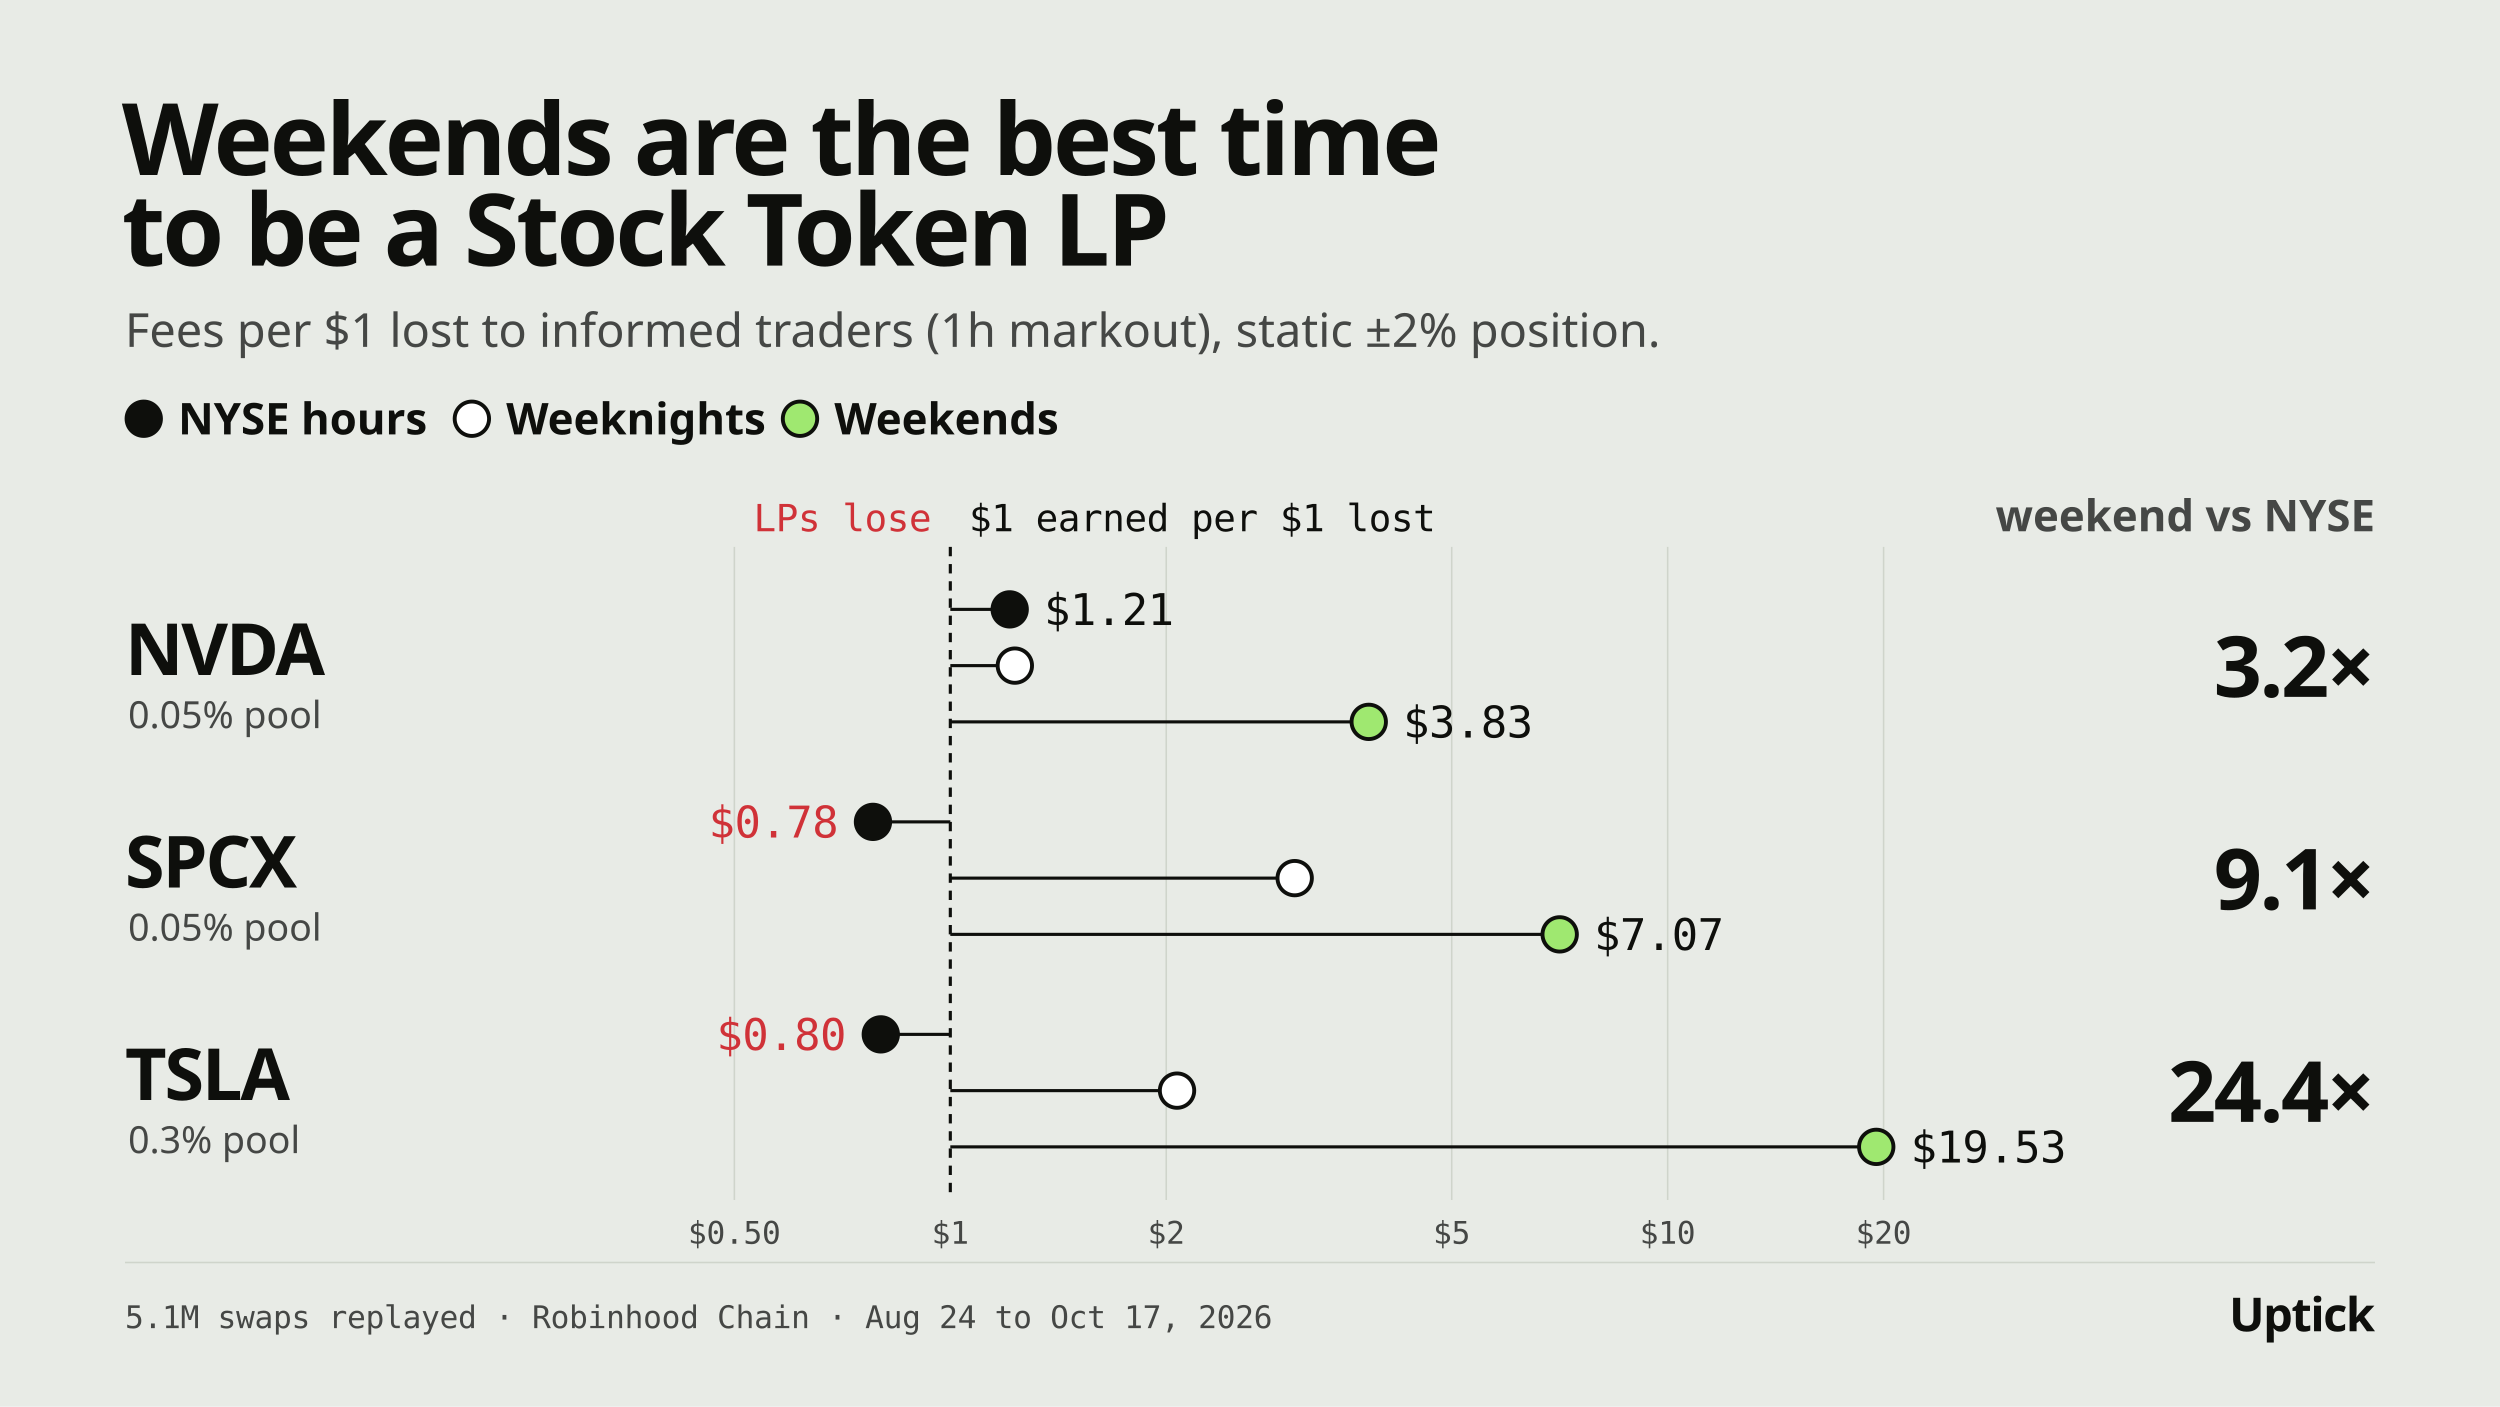
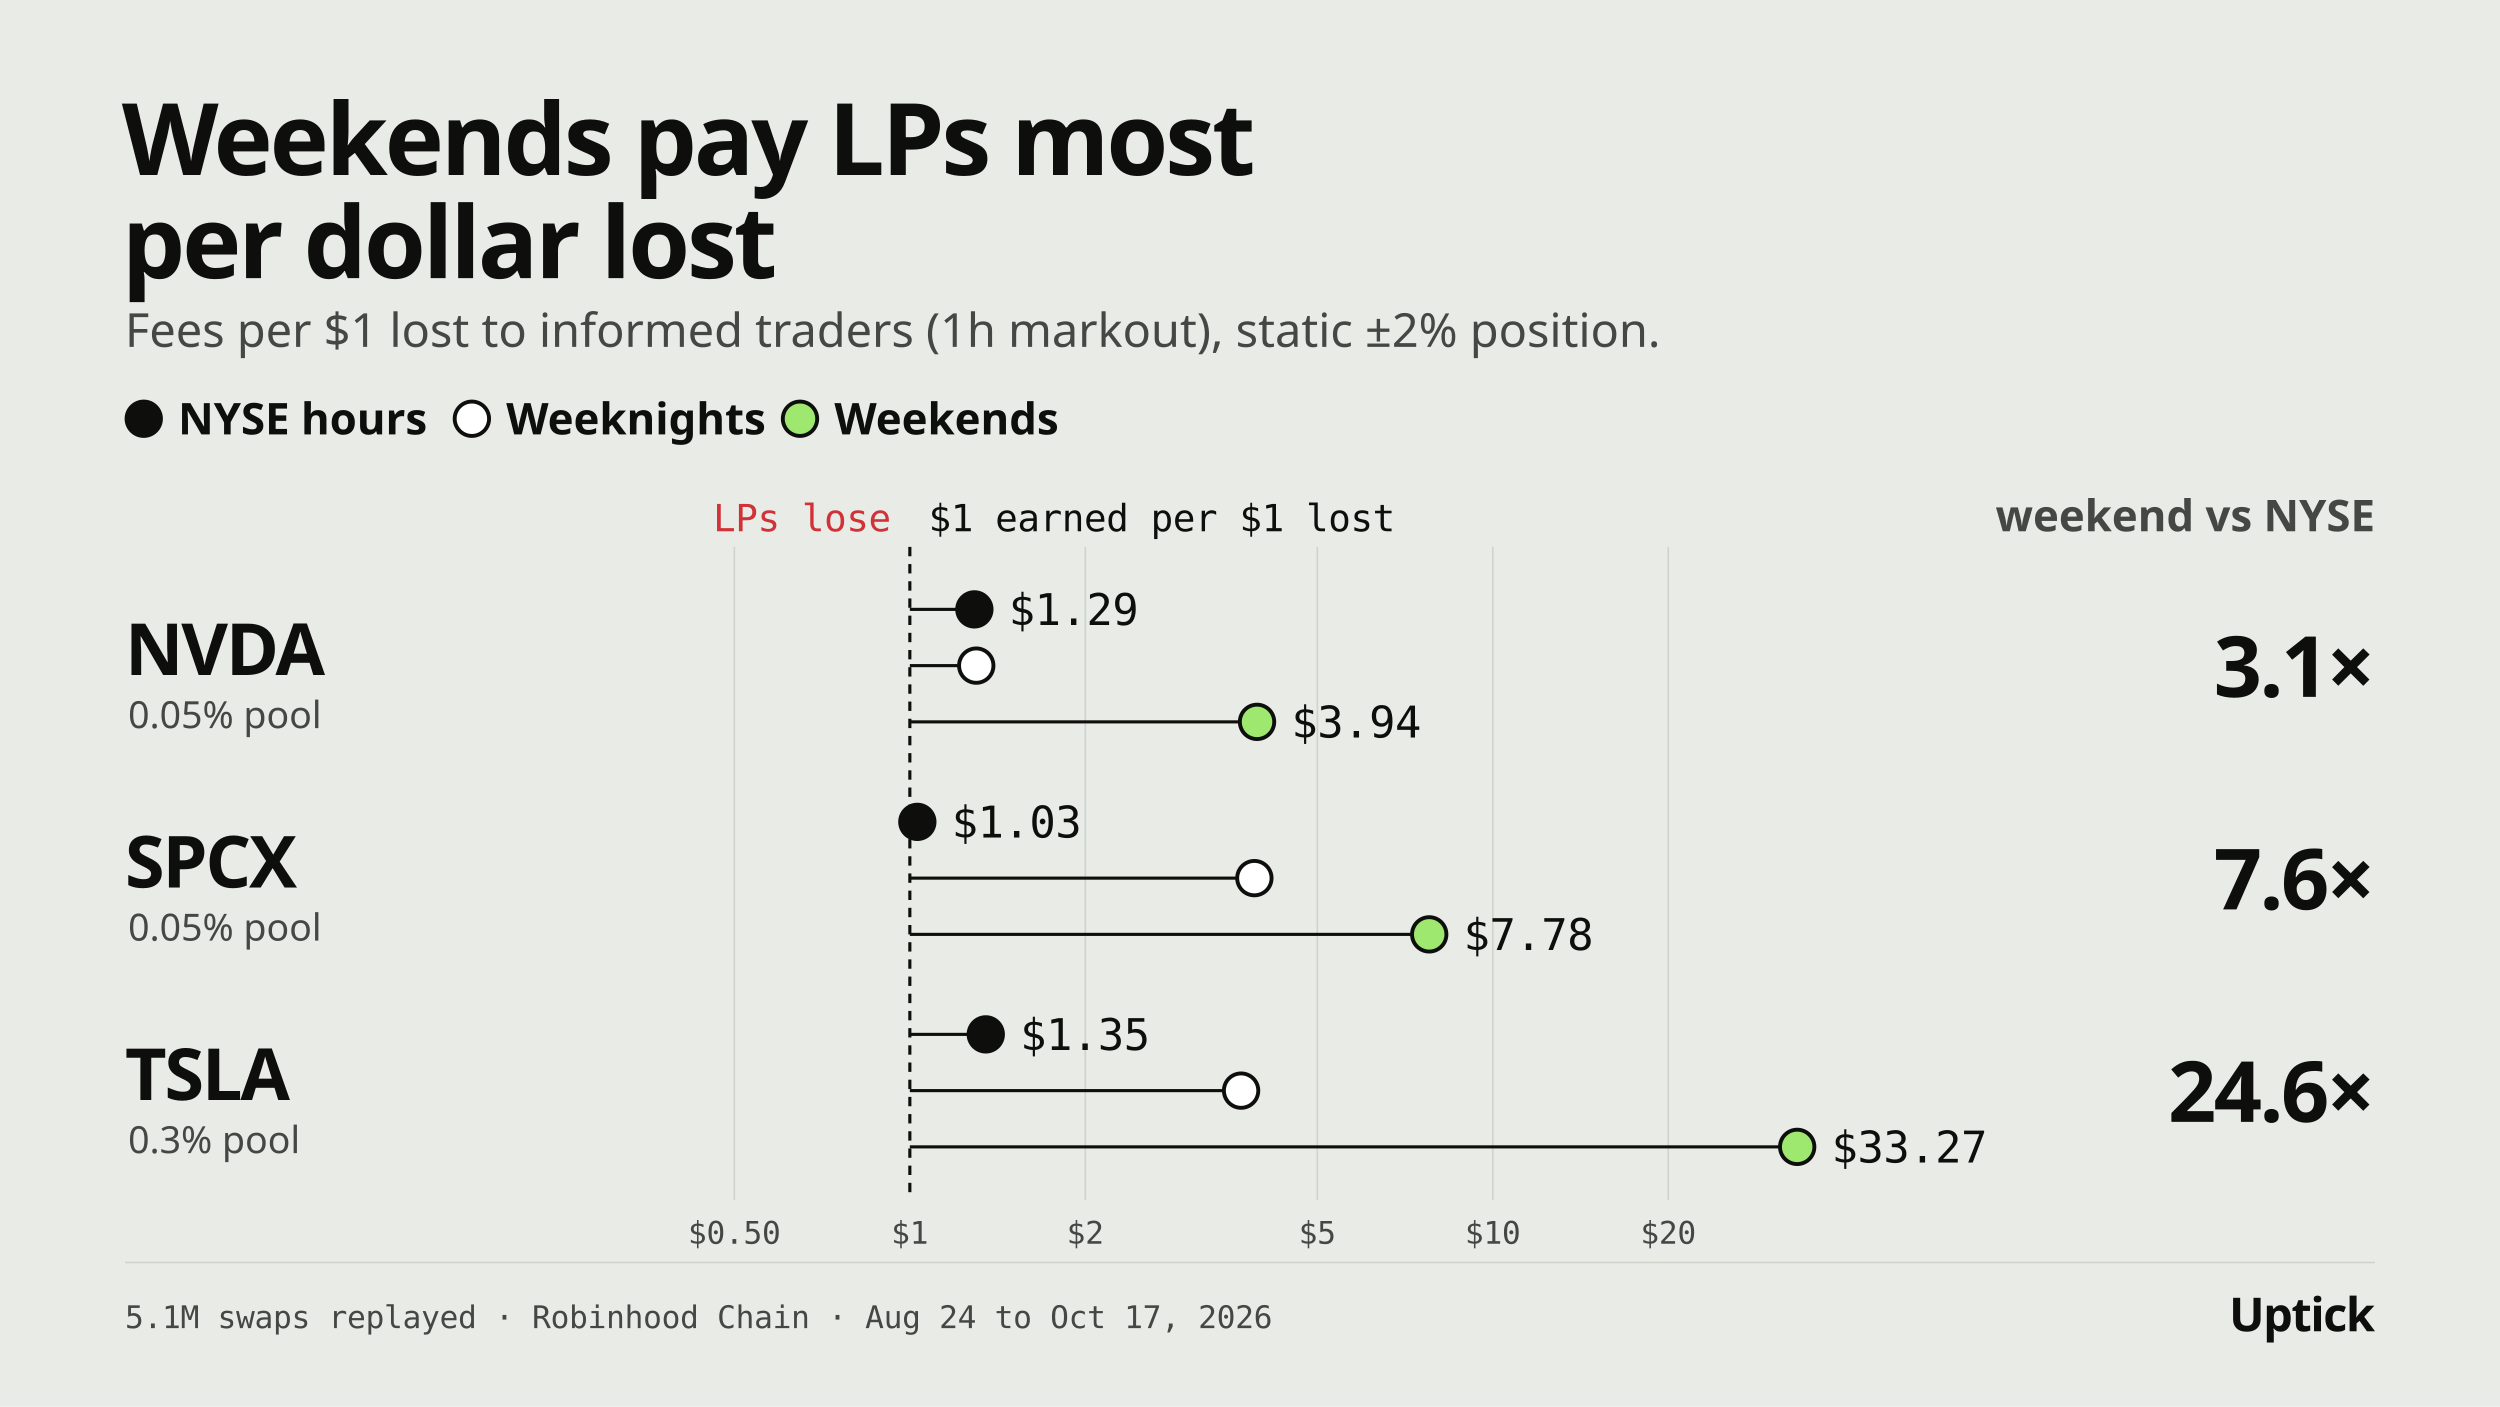
<svg xmlns="http://www.w3.org/2000/svg" width="1600" height="900" viewBox="0 0 1600 900">
  <style>
@font-face { font-family: Archivo; src: url("../fonts/archivo.woff2") format("woff2"); font-weight: 100 900; font-stretch: 62% 125%; }
@font-face { font-family: Figtree; src: url("../fonts/figtree.woff2") format("woff2"); font-weight: 300 900; }
@font-face { font-family: "Geist Mono"; src: url("../fonts/geist-mono.woff2") format("woff2"); font-weight: 100 900; }
.d { font-family: Archivo, sans-serif; font-weight: 900; font-stretch: 86%; letter-spacing: -0.03em; }
.t { font-family: Figtree, sans-serif; }
.m { font-family: "Geist Mono", monospace; font-variant-numeric: tabular-nums; letter-spacing: -0.01em; }
</style>
  <rect width="1600" height="900" fill="#e8ebe6" />
  <g data-within="60 40 1560 870">
-     <text x="78.0" y="112.0" class="d" font-size="64" fill="#0e0f0c" text-anchor="start">Weekends are the best time</text>
-     <text x="78.0" y="170.0" class="d" font-size="64" fill="#0e0f0c" text-anchor="start">to be a Stock Token LP</text>
+     <text x="78.0" y="112.0" class="d" font-size="64" fill="#0e0f0c" text-anchor="start">Weekends pay LPs most</text>
+     <text x="78.0" y="178.0" class="d" font-size="64" fill="#0e0f0c" text-anchor="start">per dollar lost</text>
    <text x="80.0" y="222.0" class="t" font-size="30" fill="#454745" text-anchor="start">Fees per $1 lost to informed traders (1h markout), static ±2% position.</text>
    <circle cx="92.0" cy="268.0" r="11" fill="#0e0f0c" stroke="#0e0f0c" stroke-width="2.5" />
    <text x="114.0" y="278.0" class="t" font-size="28" fill="#0e0f0c" text-anchor="start" font-weight="600">NYSE hours</text>
    <circle cx="302.0" cy="268.0" r="11" fill="#ffffff" stroke="#0e0f0c" stroke-width="2.5" />
    <text x="324.0" y="278.0" class="t" font-size="28" fill="#0e0f0c" text-anchor="start" font-weight="600">Weeknights</text>
    <circle cx="512.0" cy="268.0" r="11" fill="#9fe870" stroke="#0e0f0c" stroke-width="2.5" />
    <text x="534.0" y="278.0" class="t" font-size="28" fill="#0e0f0c" text-anchor="start" font-weight="600">Weekends</text>
    <line x1="470.0" x2="470.0" y1="350" y2="768" stroke="#cfd4cb" stroke-width="1" />
    <text x="470.0" y="796.0" class="m" font-size="20" fill="#454745" text-anchor="middle">$0.50</text>
-     <line x1="608.2" x2="608.2" y1="350" y2="768" stroke="#0e0f0c" stroke-width="2" stroke-dasharray="6 5" />
-     <text x="608.2" y="796.0" class="m" font-size="20" fill="#454745" text-anchor="middle">$1</text>
-     <line x1="746.4" x2="746.4" y1="350" y2="768" stroke="#cfd4cb" stroke-width="1" />
-     <text x="746.4" y="796.0" class="m" font-size="20" fill="#454745" text-anchor="middle">$2</text>
-     <line x1="929.1" x2="929.1" y1="350" y2="768" stroke="#cfd4cb" stroke-width="1" />
-     <text x="929.1" y="796.0" class="m" font-size="20" fill="#454745" text-anchor="middle">$5</text>
-     <line x1="1067.3" x2="1067.3" y1="350" y2="768" stroke="#cfd4cb" stroke-width="1" />
-     <text x="1067.3" y="796.0" class="m" font-size="20" fill="#454745" text-anchor="middle">$10</text>
-     <line x1="1205.5" x2="1205.5" y1="350" y2="768" stroke="#cfd4cb" stroke-width="1" />
-     <text x="1205.5" y="796.0" class="m" font-size="20" fill="#454745" text-anchor="middle">$20</text>
-     <text x="620.2" y="340.0" class="m" font-size="24" fill="#0e0f0c" text-anchor="start">$1 earned per $1 lost</text>
-     <text x="596.2" y="340.0" class="m" font-size="24" fill="#d03238" text-anchor="end">LPs lose</text>
+     <line x1="582.3" x2="582.3" y1="350" y2="768" stroke="#0e0f0c" stroke-width="2" stroke-dasharray="6 5" />
+     <text x="582.3" y="796.0" class="m" font-size="20" fill="#454745" text-anchor="middle">$1</text>
+     <line x1="694.6" x2="694.6" y1="350" y2="768" stroke="#cfd4cb" stroke-width="1" />
+     <text x="694.6" y="796.0" class="m" font-size="20" fill="#454745" text-anchor="middle">$2</text>
+     <line x1="843.1" x2="843.1" y1="350" y2="768" stroke="#cfd4cb" stroke-width="1" />
+     <text x="843.1" y="796.0" class="m" font-size="20" fill="#454745" text-anchor="middle">$5</text>
+     <line x1="955.4" x2="955.4" y1="350" y2="768" stroke="#cfd4cb" stroke-width="1" />
+     <text x="955.4" y="796.0" class="m" font-size="20" fill="#454745" text-anchor="middle">$10</text>
+     <line x1="1067.7" x2="1067.7" y1="350" y2="768" stroke="#cfd4cb" stroke-width="1" />
+     <text x="1067.7" y="796.0" class="m" font-size="20" fill="#454745" text-anchor="middle">$20</text>
+     <text x="594.3" y="340.0" class="m" font-size="24" fill="#0e0f0c" text-anchor="start">$1 earned per $1 lost</text>
+     <text x="570.3" y="340.0" class="m" font-size="24" fill="#d03238" text-anchor="end">LPs lose</text>
    <text x="1520.0" y="340.0" class="t" font-size="28" fill="#454745" text-anchor="end" font-weight="600">weekend vs NYSE</text>
    <text x="80.0" y="432.0" class="d" font-size="46" fill="#0e0f0c" text-anchor="start">NVDA</text>
    <text x="82.0" y="466.0" class="t" font-size="24" fill="#454745" text-anchor="start">0.05% pool</text>
-     <line x1="608.2" x2="646.2" y1="390" y2="390" stroke="#0e0f0c" stroke-width="2" />
-     <circle cx="646.2" cy="390.0" r="11" fill="#0e0f0c" stroke="#0e0f0c" stroke-width="2.5" />
-     <text x="668.2" y="400.0" class="m" font-size="28" fill="#0e0f0c" text-anchor="start">$1.21</text>
-     <line x1="608.2" x2="649.5" y1="426" y2="426" stroke="#0e0f0c" stroke-width="2" />
-     <circle cx="649.5" cy="426.0" r="11" fill="#ffffff" stroke="#0e0f0c" stroke-width="2.5" />
-     <line x1="608.2" x2="876.0" y1="462" y2="462" stroke="#0e0f0c" stroke-width="2" />
-     <circle cx="876.0" cy="462.0" r="11" fill="#9fe870" stroke="#0e0f0c" stroke-width="2.5" />
-     <text x="898.0" y="472.0" class="m" font-size="28" fill="#0e0f0c" text-anchor="start">$3.83</text>
-     <text x="1520.0" y="446.0" class="d" font-size="54" fill="#0e0f0c" text-anchor="end">3.2×</text>
+     <line x1="582.3" x2="623.6" y1="390" y2="390" stroke="#0e0f0c" stroke-width="2" />
+     <circle cx="623.6" cy="390.0" r="11" fill="#0e0f0c" stroke="#0e0f0c" stroke-width="2.5" />
+     <text x="645.6" y="400.0" class="m" font-size="28" fill="#0e0f0c" text-anchor="start">$1.29</text>
+     <line x1="582.3" x2="624.8" y1="426" y2="426" stroke="#0e0f0c" stroke-width="2" />
+     <circle cx="624.8" cy="426.0" r="11" fill="#ffffff" stroke="#0e0f0c" stroke-width="2.5" />
+     <line x1="582.3" x2="804.5" y1="462" y2="462" stroke="#0e0f0c" stroke-width="2" />
+     <circle cx="804.5" cy="462.0" r="11" fill="#9fe870" stroke="#0e0f0c" stroke-width="2.5" />
+     <text x="826.5" y="472.0" class="m" font-size="28" fill="#0e0f0c" text-anchor="start">$3.94</text>
+     <text x="1520.0" y="446.0" class="d" font-size="54" fill="#0e0f0c" text-anchor="end">3.1×</text>
    <text x="80.0" y="568.0" class="d" font-size="46" fill="#0e0f0c" text-anchor="start">SPCX</text>
    <text x="82.0" y="602.0" class="t" font-size="24" fill="#454745" text-anchor="start">0.05% pool</text>
-     <line x1="608.2" x2="558.7" y1="526" y2="526" stroke="#0e0f0c" stroke-width="2" />
-     <circle cx="558.7" cy="526.0" r="11" fill="#0e0f0c" stroke="#0e0f0c" stroke-width="2.5" />
-     <text x="536.7" y="536.0" class="m" font-size="28" fill="#d03238" text-anchor="end">$0.78</text>
-     <line x1="608.2" x2="828.6" y1="562" y2="562" stroke="#0e0f0c" stroke-width="2" />
-     <circle cx="828.6" cy="562.0" r="11" fill="#ffffff" stroke="#0e0f0c" stroke-width="2.5" />
-     <line x1="608.2" x2="998.2" y1="598" y2="598" stroke="#0e0f0c" stroke-width="2" />
-     <circle cx="998.2" cy="598.0" r="11" fill="#9fe870" stroke="#0e0f0c" stroke-width="2.5" />
-     <text x="1020.2" y="608.0" class="m" font-size="28" fill="#0e0f0c" text-anchor="start">$7.07</text>
-     <text x="1520.0" y="582.0" class="d" font-size="54" fill="#0e0f0c" text-anchor="end">9.1×</text>
+     <line x1="582.3" x2="587.1" y1="526" y2="526" stroke="#0e0f0c" stroke-width="2" />
+     <circle cx="587.1" cy="526.0" r="11" fill="#0e0f0c" stroke="#0e0f0c" stroke-width="2.5" />
+     <text x="609.1" y="536.0" class="m" font-size="28" fill="#0e0f0c" text-anchor="start">$1.03</text>
+     <line x1="582.3" x2="802.8" y1="562" y2="562" stroke="#0e0f0c" stroke-width="2" />
+     <circle cx="802.8" cy="562.0" r="11" fill="#ffffff" stroke="#0e0f0c" stroke-width="2.5" />
+     <line x1="582.3" x2="914.7" y1="598" y2="598" stroke="#0e0f0c" stroke-width="2" />
+     <circle cx="914.7" cy="598.0" r="11" fill="#9fe870" stroke="#0e0f0c" stroke-width="2.5" />
+     <text x="936.7" y="608.0" class="m" font-size="28" fill="#0e0f0c" text-anchor="start">$7.78</text>
+     <text x="1520.0" y="582.0" class="d" font-size="54" fill="#0e0f0c" text-anchor="end">7.6×</text>
    <text x="80.0" y="704.0" class="d" font-size="46" fill="#0e0f0c" text-anchor="start">TSLA</text>
    <text x="82.0" y="738.0" class="t" font-size="24" fill="#454745" text-anchor="start">0.3% pool</text>
-     <line x1="608.2" x2="563.7" y1="662" y2="662" stroke="#0e0f0c" stroke-width="2" />
-     <circle cx="563.7" cy="662.0" r="11" fill="#0e0f0c" stroke="#0e0f0c" stroke-width="2.5" />
-     <text x="541.7" y="672.0" class="m" font-size="28" fill="#d03238" text-anchor="end">$0.80</text>
-     <line x1="608.2" x2="753.3" y1="698" y2="698" stroke="#0e0f0c" stroke-width="2" />
-     <circle cx="753.3" cy="698.0" r="11" fill="#ffffff" stroke="#0e0f0c" stroke-width="2.5" />
-     <line x1="608.2" x2="1200.8" y1="734" y2="734" stroke="#0e0f0c" stroke-width="2" />
-     <circle cx="1200.8" cy="734.0" r="11" fill="#9fe870" stroke="#0e0f0c" stroke-width="2.5" />
-     <text x="1222.8" y="744.0" class="m" font-size="28" fill="#0e0f0c" text-anchor="start">$19.53</text>
-     <text x="1520.0" y="718.0" class="d" font-size="54" fill="#0e0f0c" text-anchor="end">24.4×</text>
+     <line x1="582.3" x2="630.9" y1="662" y2="662" stroke="#0e0f0c" stroke-width="2" />
+     <circle cx="630.9" cy="662.0" r="11" fill="#0e0f0c" stroke="#0e0f0c" stroke-width="2.5" />
+     <text x="652.9" y="672.0" class="m" font-size="28" fill="#0e0f0c" text-anchor="start">$1.35</text>
+     <line x1="582.3" x2="794.3" y1="698" y2="698" stroke="#0e0f0c" stroke-width="2" />
+     <circle cx="794.3" cy="698.0" r="11" fill="#ffffff" stroke="#0e0f0c" stroke-width="2.5" />
+     <line x1="582.3" x2="1150.2" y1="734" y2="734" stroke="#0e0f0c" stroke-width="2" />
+     <circle cx="1150.2" cy="734.0" r="11" fill="#9fe870" stroke="#0e0f0c" stroke-width="2.5" />
+     <text x="1172.2" y="744.0" class="m" font-size="28" fill="#0e0f0c" text-anchor="start">$33.27</text>
+     <text x="1520.0" y="718.0" class="d" font-size="54" fill="#0e0f0c" text-anchor="end">24.6×</text>
    <line x1="80" x2="1520" y1="808" y2="808" stroke="#cfd4cb" stroke-width="1" />
    <text x="80.0" y="850.0" class="m" font-size="20" fill="#454745" text-anchor="start">5.1M swaps replayed · Robinhood Chain · Aug 24 to Oct 17, 2026</text>
    <text x="1520.0" y="852.0" class="d" font-size="30" fill="#0e0f0c" text-anchor="end">Uptick</text>
  </g>
</svg>
